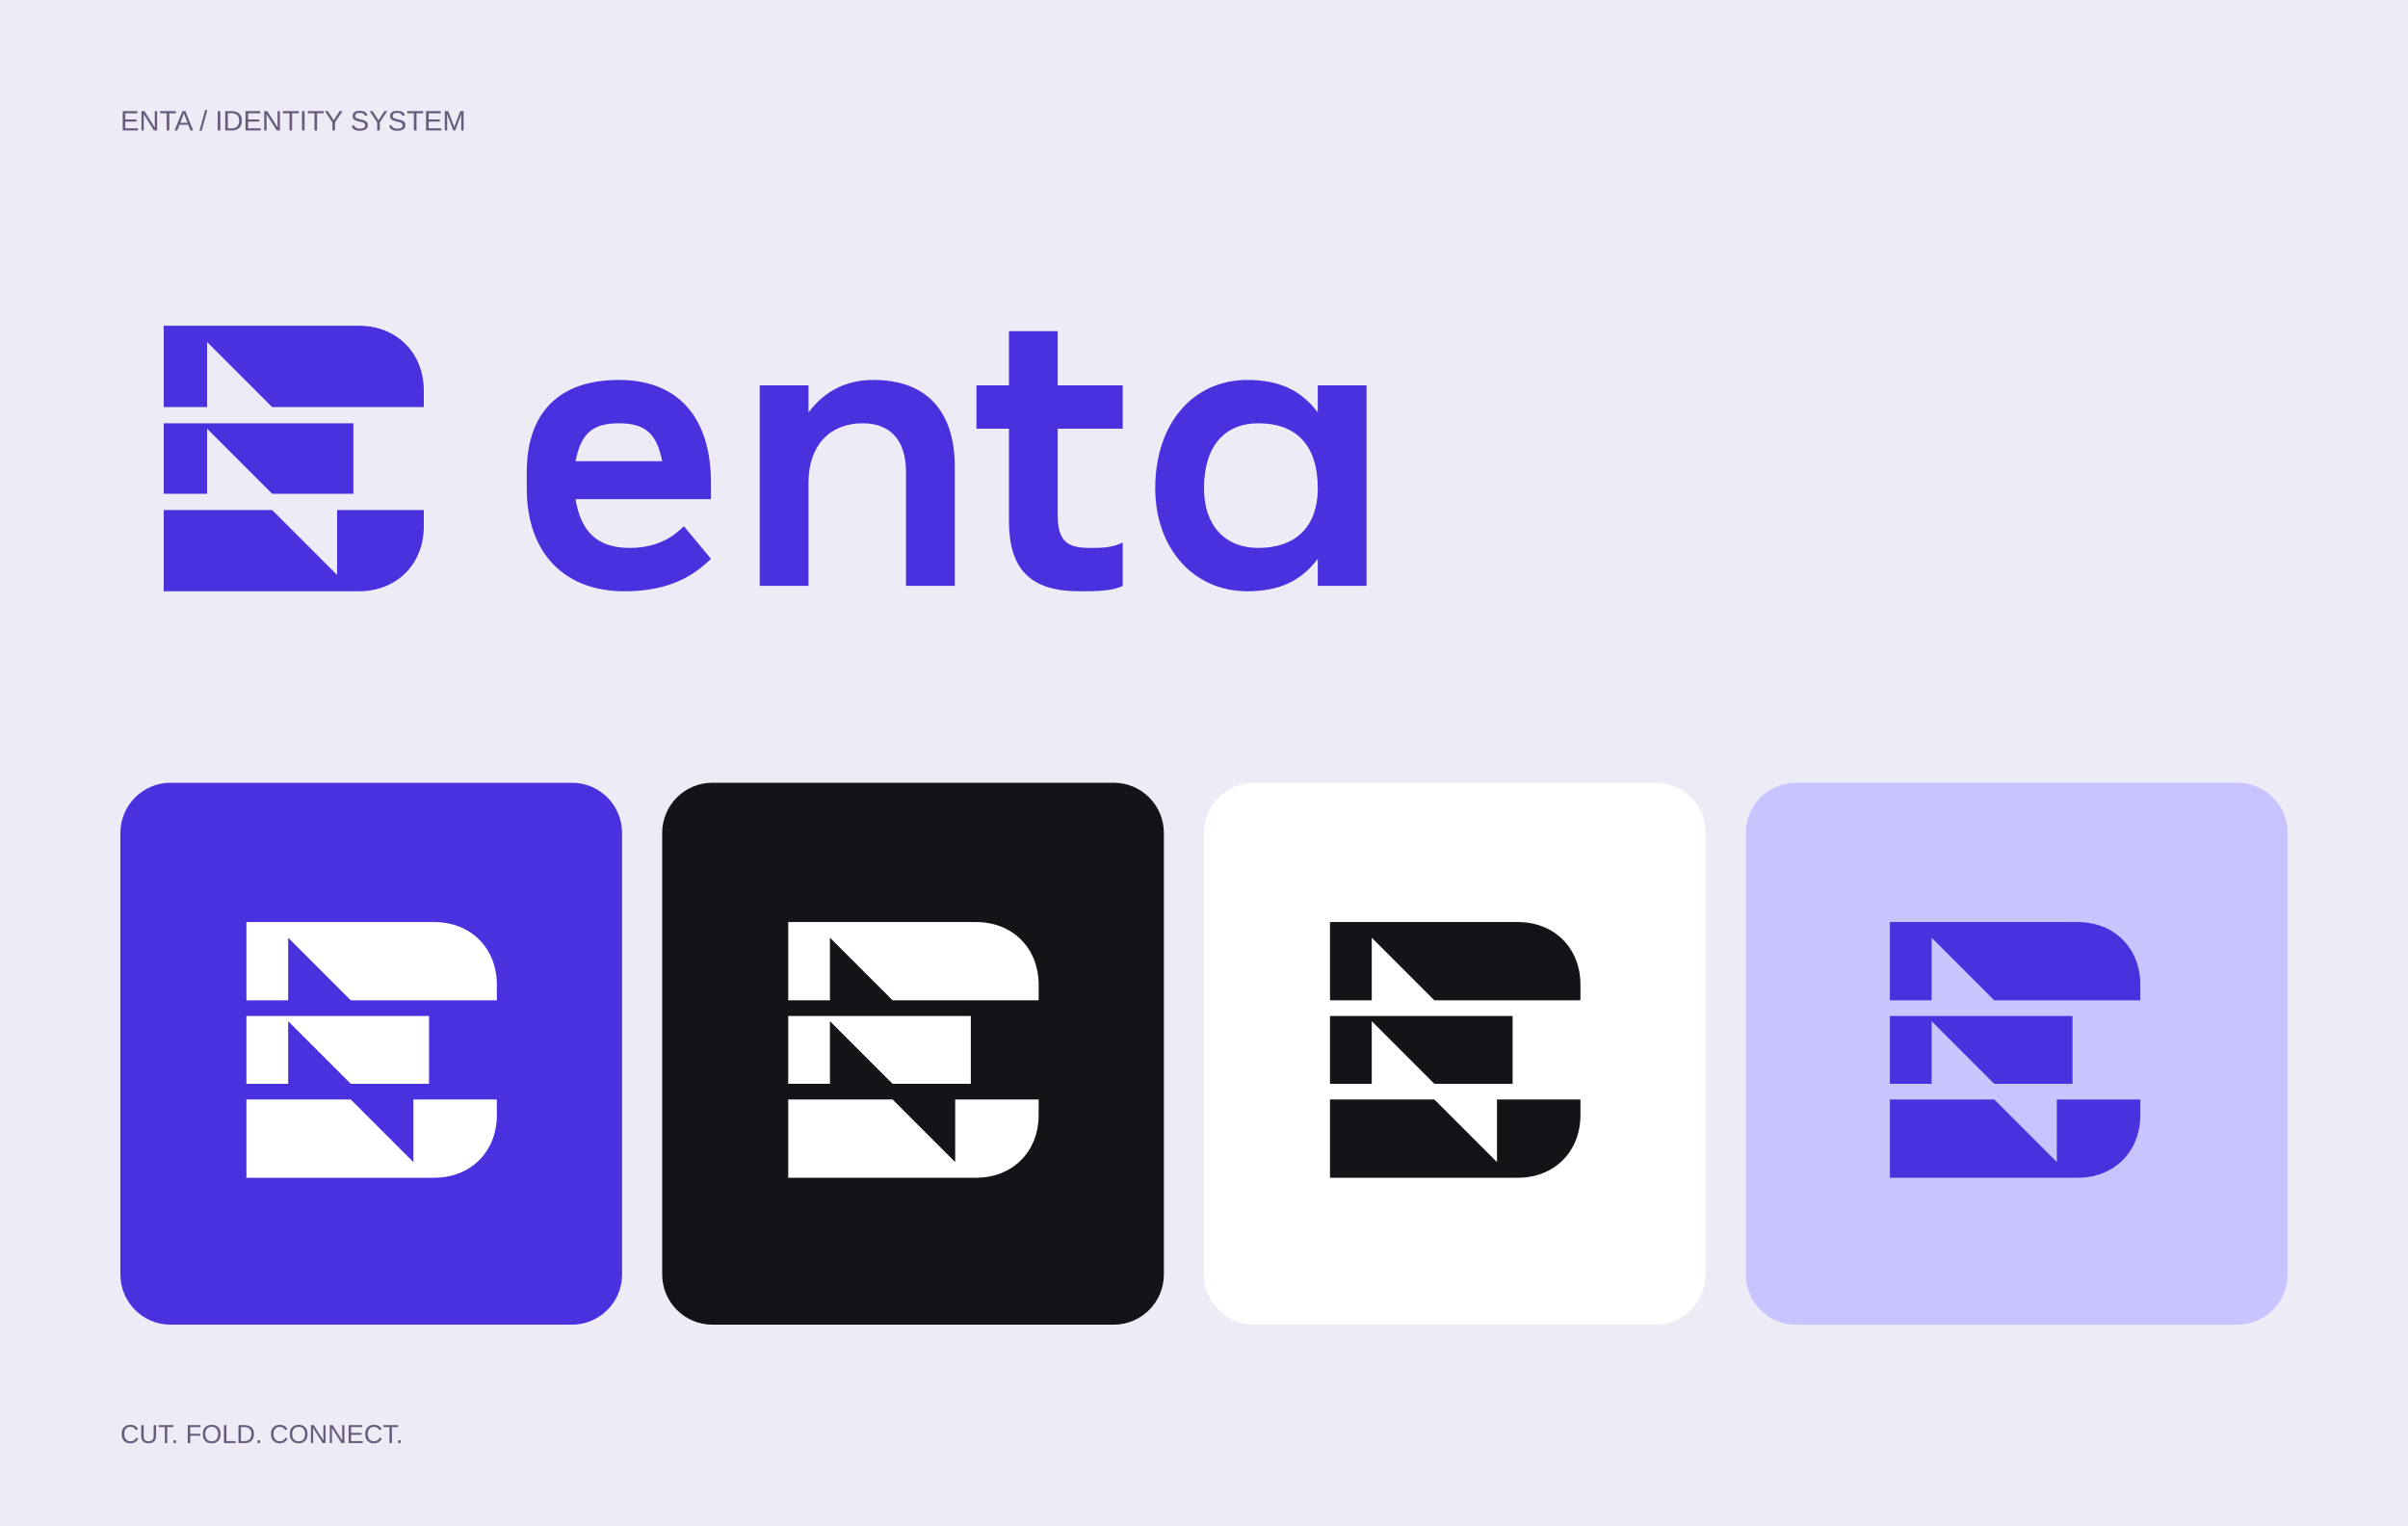
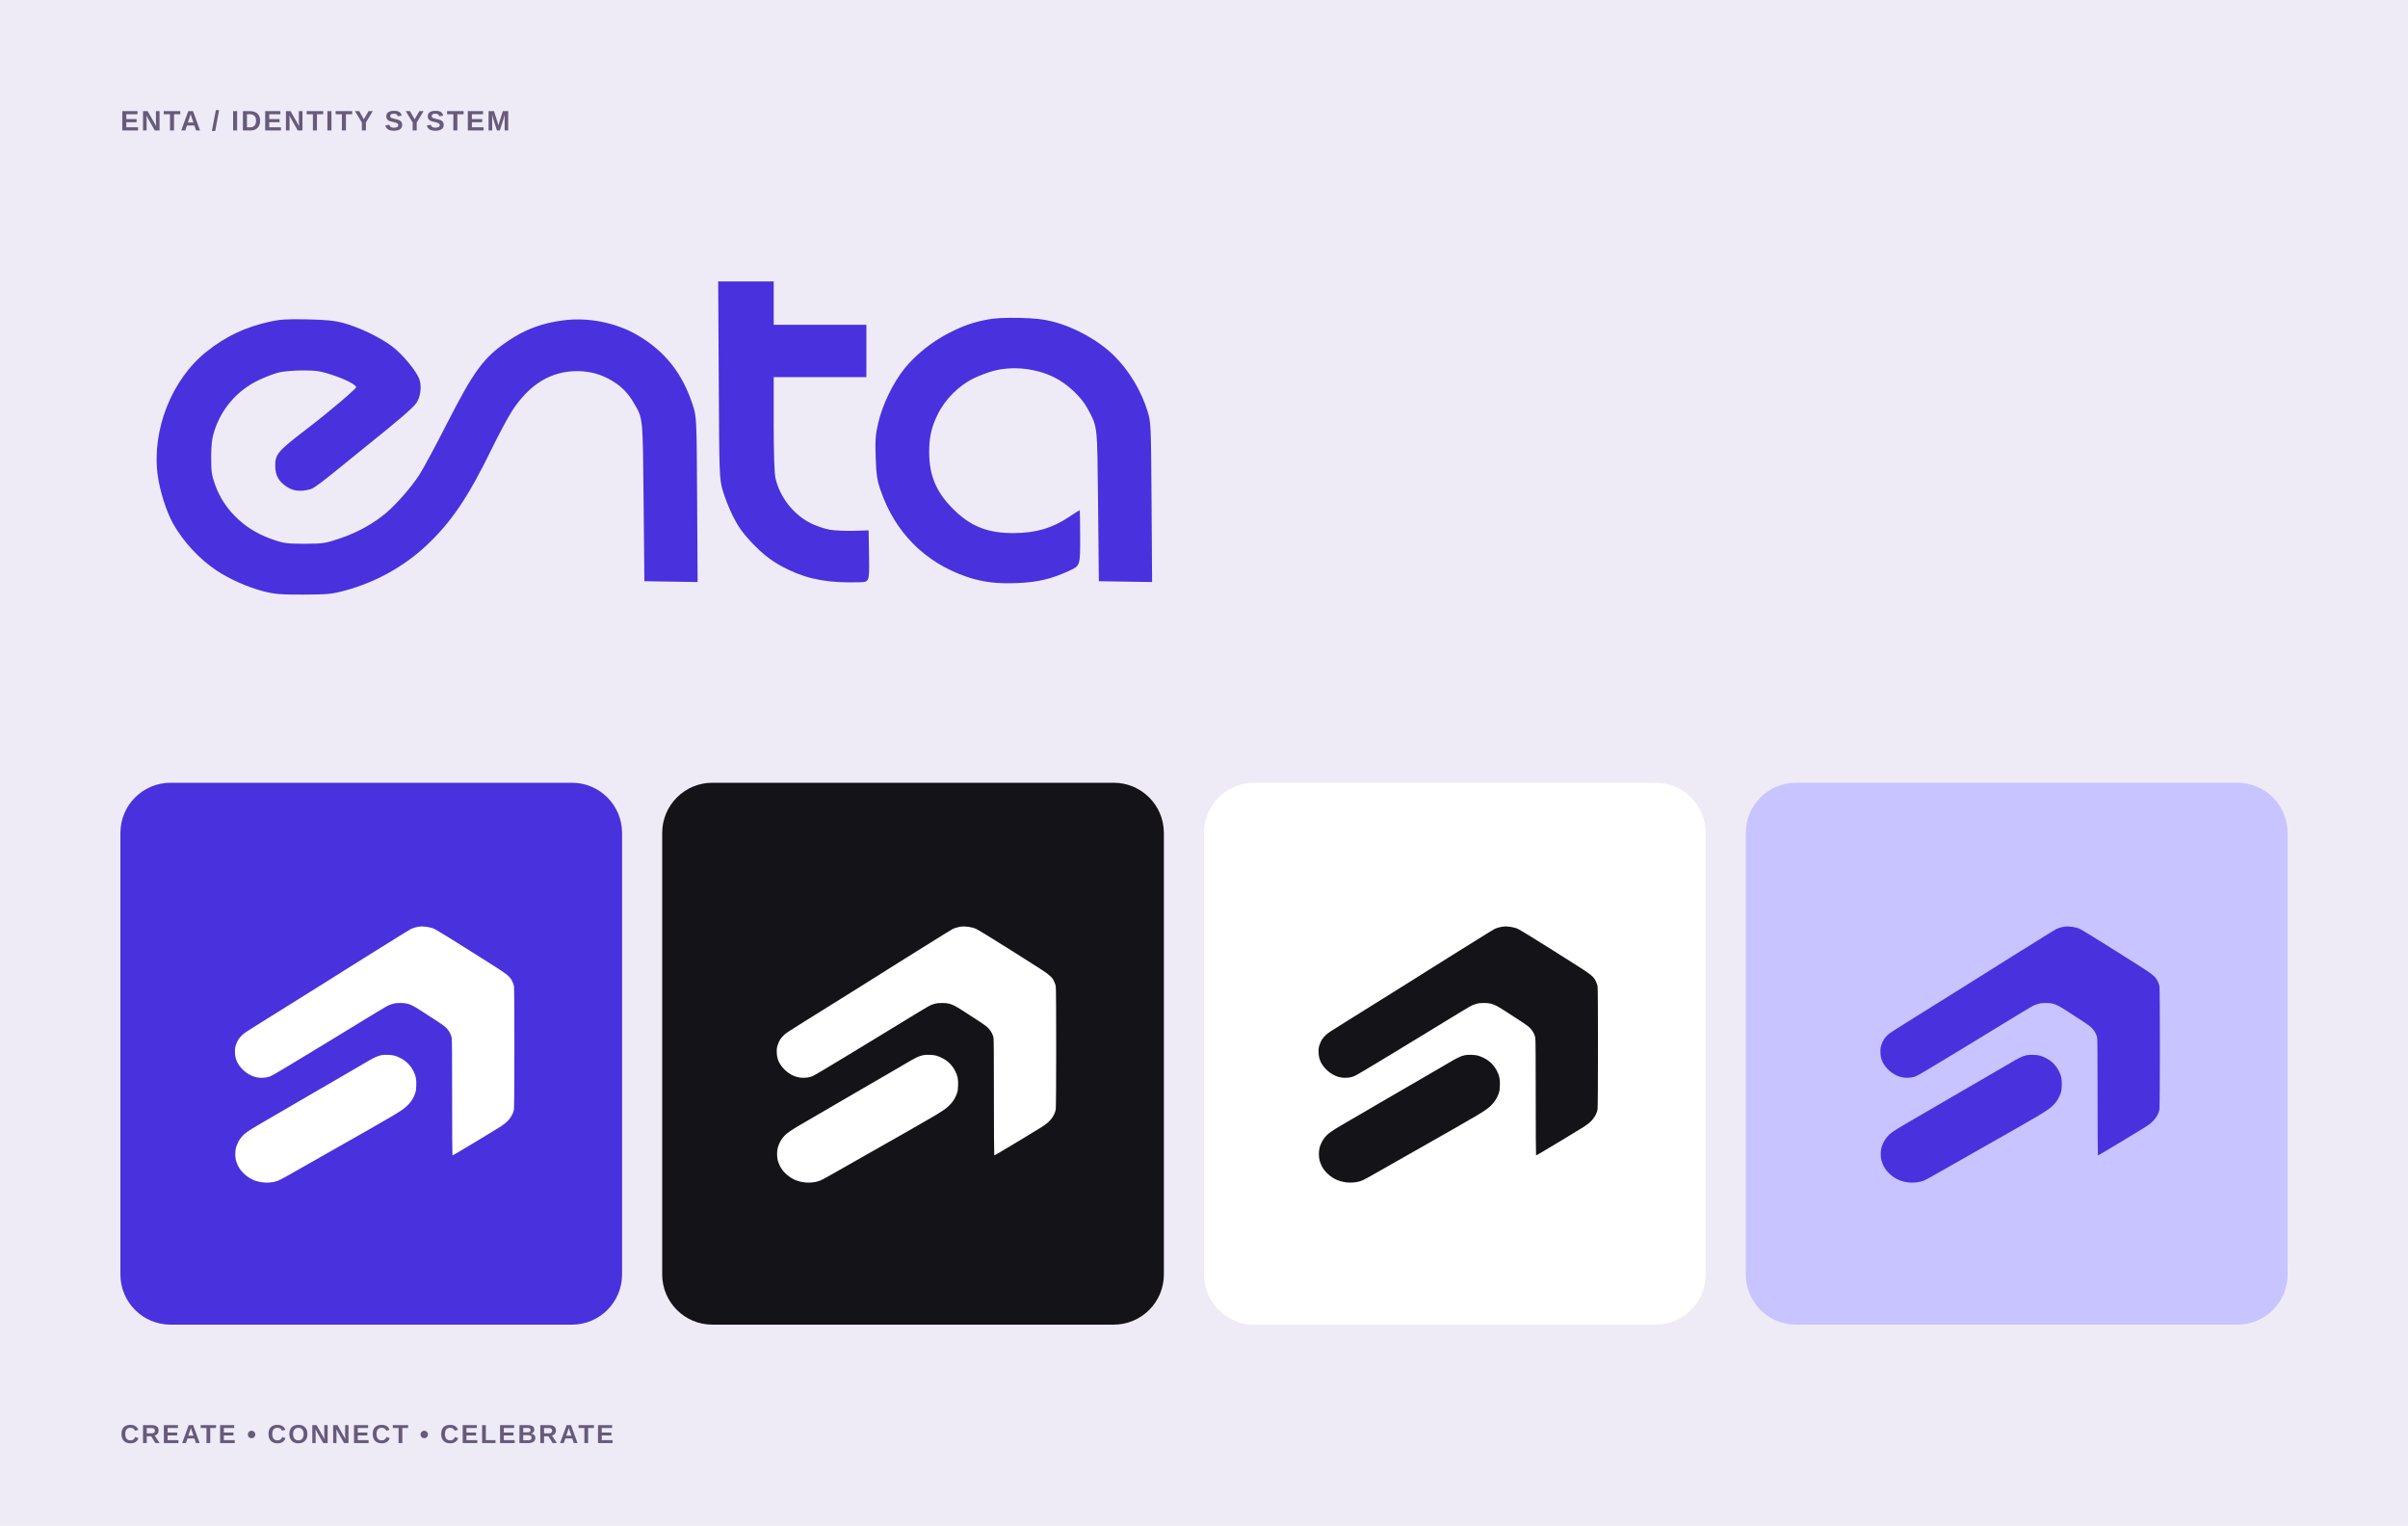
<svg xmlns="http://www.w3.org/2000/svg" viewBox="0 0 1200 760">
  <rect width="1200" height="760" fill="#eeebf7" />
-   <text x="60" y="65" font-family="Arial" font-size="14" fill="#675a7b">ENTA / IDENTITY SYSTEM</text>
-   <g fill="#4931de" transform="translate(60 138) scale(2.7)">
-     <path d="M8 9h36c7 0 12 5 12 12v3H28L16 12v12H8Z" />
-     <path d="M8 27h35v13H28L16 28v12H8Z" />
-     <path d="M8 43h20l12 12V43h16v3c0 7-5 12-12 12H8Z" />
-     <g transform="translate(75 9)">
-       <path fill-rule="evenodd" d="M0 27C0 16 6 10 17 10s17 7 17 19v3H9c1 6 4 9 10 9 5 0 8-2 10-4l5 6c-4 4-9 6-16 6C7 49 0 42 0 30Zm9-2h16c-1-5-3-7-8-7s-7 2-8 7Z" />
-       <path d="M43 11h9v5c3-4 7-6 12-6 10 0 15 6 15 16v22h-9V27c0-6-3-9-8-9-6 0-10 4-10 11v19h-9Z" />
-       <path d="M89 1h9v10h12v8H98v16c0 5 2 6 6 6 2 0 4 0 6-1v8c-2 1-5 1-8 1-9 0-13-4-13-13V19h-6v-8h6Z" />
-       <path fill-rule="evenodd" d="M116 30c0-12 7-20 17-20 6 0 10 2 13 6v-5h9v37h-9v-5c-3 4-7 6-13 6-10 0-17-8-17-19Zm9 0c0 7 4 11 10 11 7 0 11-4 11-11 0-8-4-12-11-12-6 0-10 4-10 12Z" />
-     </g>
+   <text x="60" y="65" font-family="Arial, sans-serif" font-size="14" font-weight="bold" fill="#675a7b" letter-spacing="1">ENTA / IDENTITY SYSTEM</text>
+   <g fill="#4931de" transform="translate(60 135) scale(0.745) translate(-138 -58)">
+     <path d="M 538.237 130.750 C 538.595 194.945, 538.656 196.689, 540.816 204.500 C 542.033 208.900, 545.089 216.662, 547.608 221.750 C 550.897 228.391, 554.199 233.152, 559.318 238.633 C 568.215 248.160, 574.942 253.165, 585.496 258.111 C 599.126 264.498, 612.215 266.759, 632.274 266.192 C 639.047 266, 639.047 266, 638.774 248.750 L 638.500 231.500 628.500 231.789 C 623 231.948, 615.800 231.616, 612.500 231.052 C 609.200 230.488, 603.575 228.587, 600 226.827 C 588.193 221.018, 578.850 209.033, 576.125 196.201 C 575.430 192.926, 575 179.075, 575 159.951 L 575 129 606 129 L 637 129 637 111.500 L 637 94 606 94 L 575 94 575 79.500 L 575 65 556.436 65 L 537.871 65 538.237 130.750 M 718.342 90.419 C 708.263 92.333, 701.791 94.590, 692 99.605 C 680.892 105.294, 669.599 114.353, 662.453 123.306 C 654.817 132.872, 647.698 147.601, 644.938 159.546 C 643.066 167.645, 642.815 171.051, 643.221 182.769 C 643.621 194.286, 644.137 197.787, 646.421 204.486 C 656.092 232.846, 676.156 253.020, 704.177 262.558 C 714.645 266.122, 724.563 267.334, 738.239 266.723 C 751.902 266.112, 760.848 263.979, 772.683 258.511 C 780 255.130, 780 255.130, 780 236.565 C 780 226.354, 779.835 218, 779.632 218 C 779.430 218, 776.310 219.982, 772.698 222.404 C 761.387 229.989, 750.732 233.154, 736 233.307 C 718.326 233.491, 706.723 228.913, 694.905 217.095 C 683.672 205.862, 679 194.699, 679 179.087 C 679 169.199, 680.516 162.485, 684.665 154 C 689.670 143.765, 698.892 134.560, 709.015 129.697 C 713.149 127.711, 719.449 125.399, 723.015 124.558 C 735.902 121.521, 750.659 123.246, 762.767 129.205 C 771.371 133.440, 780.796 142.265, 784.860 149.889 C 791.783 162.878, 791.416 159.520, 791.983 215 L 792.500 265.500 810.306 265.773 L 828.112 266.047 827.757 212.773 C 827.412 161.090, 827.335 159.281, 825.175 152.171 C 821.023 138.499, 812.964 124.964, 803.110 115.110 C 792.738 104.738, 776.987 95.872, 761.909 91.919 C 755.669 90.283, 749.888 89.630, 739.500 89.387 C 730.528 89.178, 722.929 89.549, 718.342 90.419 M 238 91.903 C 221.559 95.527, 208.578 101.672, 195.639 111.953 C 172.343 130.466, 158.948 164.298, 162.939 194.546 C 164.320 205.010, 168.808 219.146, 173.237 226.979 C 180.132 239.175, 190.855 250.727, 202.389 258.382 C 210.955 264.068, 223.649 269.698, 233.623 272.235 C 241.277 274.181, 244.981 274.484, 260.500 274.435 C 276.696 274.384, 279.477 274.114, 288.249 271.747 C 308.780 266.206, 327.730 255.683, 342.934 241.381 C 359.476 225.818, 370.748 209.098, 386.509 176.741 C 391.234 167.040, 397.355 155.649, 400.111 151.427 C 411.659 133.737, 426.004 125, 443.500 125 C 452.203 125, 459.663 127.087, 467.164 131.618 C 473.384 135.376, 477.529 139.634, 481.402 146.243 C 487.641 156.888, 487.425 154.716, 487.986 212.500 L 488.500 265.500 506.304 265.773 L 524.109 266.047 523.786 210.773 C 523.464 155.500, 523.464 155.500, 520.645 147 C 513.750 126.213, 502.054 111.544, 483.938 100.964 C 469.799 92.706, 451.463 88.945, 435.065 90.939 C 420.202 92.746, 408.871 96.938, 397 105.022 C 380.944 115.956, 374.443 124.775, 356.466 160 C 348.747 175.125, 340.373 190.650, 337.857 194.500 C 332.494 202.707, 322.940 213.668, 315.956 219.631 C 307.509 226.840, 296.948 232.739, 285.500 236.640 C 275.062 240.197, 273.836 240.391, 261.500 240.436 C 250.479 240.477, 247.434 240.130, 241.500 238.157 C 231.526 234.841, 223.974 230.573, 217.144 224.392 C 209.728 217.681, 204.430 209.781, 201.189 200.602 C 199.081 194.631, 198.688 191.748, 198.719 182.500 C 198.747 174.173, 199.263 169.921, 200.842 165 C 205.671 149.950, 216.295 137.767, 230.473 131.023 C 234.888 128.923, 240.975 126.602, 244 125.865 C 247.025 125.128, 254.225 124.524, 260 124.524 C 268.774 124.522, 271.897 124.978, 279 127.298 C 288.086 130.266, 295.106 133.774, 295.724 135.654 C 296.033 136.597, 277.970 151.940, 263.529 163 C 243.156 178.603, 241.569 180.434, 241.576 188.327 C 241.581 194.705, 243.848 198.806, 249.336 202.364 C 252.321 204.300, 254.701 205, 258.299 205 C 260.993 205, 264.616 204.321, 266.349 203.491 C 268.082 202.661, 274.225 198.115, 280 193.389 C 285.775 188.663, 295.675 180.644, 302 175.568 C 324.403 157.591, 333.507 149.764, 335.855 146.464 C 338.719 142.439, 339.669 135.556, 338.041 130.624 C 336.258 125.221, 326.875 113.833, 319.772 108.450 C 311.919 102.499, 297.626 95.623, 287.354 92.855 C 281.254 91.212, 275.815 90.660, 263 90.384 C 249.595 90.096, 244.905 90.380, 238 91.903" />
  </g>
  <rect x="60" y="390" width="250" height="270" rx="25" fill="#4931de" />
-   <g fill="#fff" transform="translate(102 436) scale(2.6)">
-     <path d="M8 9h36c7 0 12 5 12 12v3H28L16 12v12H8Z" />
-     <path d="M8 27h35v13H28L16 28v12H8Z" />
-     <path d="M8 43h20l12 12V43h16v3c0 7-5 12-12 12H8Z" />
+   <g fill="#fff" transform="translate(111.75 455) scale(0.1915) translate(-121 -80)">
+     <path d="M 627.539 115.059 C 619.766 116.261, 611.561 118.674, 606.530 121.237 C 604.314 122.366, 596.200 127.229, 588.500 132.042 C 580.800 136.856, 562.350 148.345, 547.500 157.574 C 532.650 166.803, 517.125 176.453, 513 179.019 C 508.875 181.584, 495.825 189.759, 484 197.185 C 472.175 204.611, 450.800 217.989, 436.500 226.913 C 422.200 235.837, 408.250 244.634, 405.500 246.462 C 402.750 248.289, 375.750 265.201, 345.500 284.044 C 315.250 302.887, 277.900 326.188, 262.500 335.825 C 247.100 345.461, 227.525 357.683, 219 362.986 C 180.918 386.672, 173.489 391.579, 167.951 396.706 C 164.709 399.707, 160.328 404.751, 158.216 407.914 C 156.104 411.077, 153.129 417.439, 151.604 422.050 C 149.298 429.027, 148.840 432.118, 148.873 440.467 C 148.937 456.589, 153.627 469.184, 164.151 481.491 C 177.088 496.621, 194.086 506.126, 211.333 507.872 C 221.772 508.930, 232.567 507.631, 240.923 504.314 C 247.140 501.845, 281.648 481.412, 349.500 440.021 C 366 429.956, 382.650 419.827, 386.500 417.513 C 390.350 415.198, 401.600 408.363, 411.500 402.323 C 421.400 396.283, 448.175 379.946, 471 366.019 C 549.826 317.920, 547.359 319.317, 559.701 315.795 C 565.856 314.039, 570.029 313.577, 579.500 313.601 C 593.321 313.637, 600.315 315.235, 612 321.024 C 618.746 324.366, 636.755 335.790, 680 364.157 C 689.490 370.382, 696.470 375.800, 700.201 379.838 C 706.426 386.576, 711.171 395.531, 712.895 403.799 C 713.673 407.532, 714 453.575, 714 559.549 C 714 642.297, 714.383 710, 714.851 710 C 716.208 710, 732.350 700.532, 780.500 671.496 C 839.504 635.914, 842.817 633.836, 851.422 626.998 C 863.874 617.103, 872.462 603.772, 874.908 590.542 C 876.375 582.606, 876.448 277.651, 874.985 269.886 C 874.426 266.924, 872.411 261.211, 870.506 257.192 C 864.474 244.462, 858.011 239.289, 811.635 210.070 C 802.211 204.133, 789.325 195.992, 783 191.980 C 776.675 187.968, 766.550 181.549, 760.500 177.715 C 724.027 154.601, 675.408 124.747, 668.724 121.360 C 658.220 116.037, 639.616 113.191, 627.539 115.059 M 529.500 449.417 C 517.368 452.224, 509.251 456.213, 479.500 473.987 C 475.100 476.615, 467.225 481.221, 462 484.221 C 456.775 487.221, 443.275 495.066, 432 501.655 C 420.725 508.244, 400.700 519.855, 387.500 527.458 C 374.300 535.061, 361.475 542.511, 359 544.013 C 356.525 545.516, 345.275 552.047, 334 558.527 C 322.725 565.008, 307.650 573.763, 300.500 577.983 C 293.350 582.203, 282.775 588.391, 277 591.735 C 237.999 614.319, 216.896 626.589, 213 628.946 C 210.525 630.443, 202.501 635.230, 195.169 639.584 C 187.837 643.938, 178.604 650.257, 174.651 653.626 C 163.382 663.231, 155.155 676.446, 151.383 691 C 149.204 699.406, 149.201 713.493, 151.375 722.500 C 152.304 726.350, 154.911 733.240, 157.168 737.811 C 164.503 752.667, 180.437 767.176, 197.110 774.181 C 217.383 782.699, 243.247 783.198, 262.340 775.440 C 265.560 774.131, 276.814 768.137, 287.347 762.118 C 297.881 756.099, 320.225 743.420, 337 733.942 C 421.551 686.169, 454.535 667.443, 498.500 642.255 C 555.693 609.488, 564.930 604.047, 580 594.251 C 599.403 581.638, 611.180 567.451, 617.725 548.808 C 619.822 542.834, 620.376 539.092, 620.759 528.311 C 621.339 512.004, 619.681 503.554, 613.477 491.188 C 605.425 475.140, 593.714 463.648, 577.500 455.883 C 573.100 453.776, 566.800 451.330, 563.500 450.447 C 555.167 448.218, 537.051 447.669, 529.500 449.417" />
  </g>
  <rect x="330" y="390" width="250" height="270" rx="25" fill="#141318" />
-   <g fill="#fff" transform="translate(372 436) scale(2.6)">
-     <path d="M8 9h36c7 0 12 5 12 12v3H28L16 12v12H8Z" />
-     <path d="M8 27h35v13H28L16 28v12H8Z" />
-     <path d="M8 43h20l12 12V43h16v3c0 7-5 12-12 12H8Z" />
+   <g fill="#fff" transform="translate(381.75 455) scale(0.1915) translate(-121 -80)">
+     <path d="M 627.539 115.059 C 619.766 116.261, 611.561 118.674, 606.530 121.237 C 604.314 122.366, 596.200 127.229, 588.500 132.042 C 580.800 136.856, 562.350 148.345, 547.500 157.574 C 532.650 166.803, 517.125 176.453, 513 179.019 C 508.875 181.584, 495.825 189.759, 484 197.185 C 472.175 204.611, 450.800 217.989, 436.500 226.913 C 422.200 235.837, 408.250 244.634, 405.500 246.462 C 402.750 248.289, 375.750 265.201, 345.500 284.044 C 315.250 302.887, 277.900 326.188, 262.500 335.825 C 247.100 345.461, 227.525 357.683, 219 362.986 C 180.918 386.672, 173.489 391.579, 167.951 396.706 C 164.709 399.707, 160.328 404.751, 158.216 407.914 C 156.104 411.077, 153.129 417.439, 151.604 422.050 C 149.298 429.027, 148.840 432.118, 148.873 440.467 C 148.937 456.589, 153.627 469.184, 164.151 481.491 C 177.088 496.621, 194.086 506.126, 211.333 507.872 C 221.772 508.930, 232.567 507.631, 240.923 504.314 C 247.140 501.845, 281.648 481.412, 349.500 440.021 C 366 429.956, 382.650 419.827, 386.500 417.513 C 390.350 415.198, 401.600 408.363, 411.500 402.323 C 421.400 396.283, 448.175 379.946, 471 366.019 C 549.826 317.920, 547.359 319.317, 559.701 315.795 C 565.856 314.039, 570.029 313.577, 579.500 313.601 C 593.321 313.637, 600.315 315.235, 612 321.024 C 618.746 324.366, 636.755 335.790, 680 364.157 C 689.490 370.382, 696.470 375.800, 700.201 379.838 C 706.426 386.576, 711.171 395.531, 712.895 403.799 C 713.673 407.532, 714 453.575, 714 559.549 C 714 642.297, 714.383 710, 714.851 710 C 716.208 710, 732.350 700.532, 780.500 671.496 C 839.504 635.914, 842.817 633.836, 851.422 626.998 C 863.874 617.103, 872.462 603.772, 874.908 590.542 C 876.375 582.606, 876.448 277.651, 874.985 269.886 C 874.426 266.924, 872.411 261.211, 870.506 257.192 C 864.474 244.462, 858.011 239.289, 811.635 210.070 C 802.211 204.133, 789.325 195.992, 783 191.980 C 776.675 187.968, 766.550 181.549, 760.500 177.715 C 724.027 154.601, 675.408 124.747, 668.724 121.360 C 658.220 116.037, 639.616 113.191, 627.539 115.059 M 529.500 449.417 C 517.368 452.224, 509.251 456.213, 479.500 473.987 C 475.100 476.615, 467.225 481.221, 462 484.221 C 456.775 487.221, 443.275 495.066, 432 501.655 C 420.725 508.244, 400.700 519.855, 387.500 527.458 C 374.300 535.061, 361.475 542.511, 359 544.013 C 356.525 545.516, 345.275 552.047, 334 558.527 C 322.725 565.008, 307.650 573.763, 300.500 577.983 C 293.350 582.203, 282.775 588.391, 277 591.735 C 237.999 614.319, 216.896 626.589, 213 628.946 C 210.525 630.443, 202.501 635.230, 195.169 639.584 C 187.837 643.938, 178.604 650.257, 174.651 653.626 C 163.382 663.231, 155.155 676.446, 151.383 691 C 149.204 699.406, 149.201 713.493, 151.375 722.500 C 152.304 726.350, 154.911 733.240, 157.168 737.811 C 164.503 752.667, 180.437 767.176, 197.110 774.181 C 217.383 782.699, 243.247 783.198, 262.340 775.440 C 265.560 774.131, 276.814 768.137, 287.347 762.118 C 297.881 756.099, 320.225 743.420, 337 733.942 C 421.551 686.169, 454.535 667.443, 498.500 642.255 C 555.693 609.488, 564.930 604.047, 580 594.251 C 599.403 581.638, 611.180 567.451, 617.725 548.808 C 619.822 542.834, 620.376 539.092, 620.759 528.311 C 621.339 512.004, 619.681 503.554, 613.477 491.188 C 605.425 475.140, 593.714 463.648, 577.500 455.883 C 573.100 453.776, 566.800 451.330, 563.500 450.447 C 555.167 448.218, 537.051 447.669, 529.500 449.417" />
  </g>
  <rect x="600" y="390" width="250" height="270" rx="25" fill="#fff" />
-   <g fill="#141318" transform="translate(642 436) scale(2.6)">
-     <path d="M8 9h36c7 0 12 5 12 12v3H28L16 12v12H8Z" />
-     <path d="M8 27h35v13H28L16 28v12H8Z" />
-     <path d="M8 43h20l12 12V43h16v3c0 7-5 12-12 12H8Z" />
+   <g fill="#141318" transform="translate(651.75 455) scale(0.1915) translate(-121 -80)">
+     <path d="M 627.539 115.059 C 619.766 116.261, 611.561 118.674, 606.530 121.237 C 604.314 122.366, 596.200 127.229, 588.500 132.042 C 580.800 136.856, 562.350 148.345, 547.500 157.574 C 532.650 166.803, 517.125 176.453, 513 179.019 C 508.875 181.584, 495.825 189.759, 484 197.185 C 472.175 204.611, 450.800 217.989, 436.500 226.913 C 422.200 235.837, 408.250 244.634, 405.500 246.462 C 402.750 248.289, 375.750 265.201, 345.500 284.044 C 315.250 302.887, 277.900 326.188, 262.500 335.825 C 247.100 345.461, 227.525 357.683, 219 362.986 C 180.918 386.672, 173.489 391.579, 167.951 396.706 C 164.709 399.707, 160.328 404.751, 158.216 407.914 C 156.104 411.077, 153.129 417.439, 151.604 422.050 C 149.298 429.027, 148.840 432.118, 148.873 440.467 C 148.937 456.589, 153.627 469.184, 164.151 481.491 C 177.088 496.621, 194.086 506.126, 211.333 507.872 C 221.772 508.930, 232.567 507.631, 240.923 504.314 C 247.140 501.845, 281.648 481.412, 349.500 440.021 C 366 429.956, 382.650 419.827, 386.500 417.513 C 390.350 415.198, 401.600 408.363, 411.500 402.323 C 421.400 396.283, 448.175 379.946, 471 366.019 C 549.826 317.920, 547.359 319.317, 559.701 315.795 C 565.856 314.039, 570.029 313.577, 579.500 313.601 C 593.321 313.637, 600.315 315.235, 612 321.024 C 618.746 324.366, 636.755 335.790, 680 364.157 C 689.490 370.382, 696.470 375.800, 700.201 379.838 C 706.426 386.576, 711.171 395.531, 712.895 403.799 C 713.673 407.532, 714 453.575, 714 559.549 C 714 642.297, 714.383 710, 714.851 710 C 716.208 710, 732.350 700.532, 780.500 671.496 C 839.504 635.914, 842.817 633.836, 851.422 626.998 C 863.874 617.103, 872.462 603.772, 874.908 590.542 C 876.375 582.606, 876.448 277.651, 874.985 269.886 C 874.426 266.924, 872.411 261.211, 870.506 257.192 C 864.474 244.462, 858.011 239.289, 811.635 210.070 C 802.211 204.133, 789.325 195.992, 783 191.980 C 776.675 187.968, 766.550 181.549, 760.500 177.715 C 724.027 154.601, 675.408 124.747, 668.724 121.360 C 658.220 116.037, 639.616 113.191, 627.539 115.059 M 529.500 449.417 C 517.368 452.224, 509.251 456.213, 479.500 473.987 C 475.100 476.615, 467.225 481.221, 462 484.221 C 456.775 487.221, 443.275 495.066, 432 501.655 C 420.725 508.244, 400.700 519.855, 387.500 527.458 C 374.300 535.061, 361.475 542.511, 359 544.013 C 356.525 545.516, 345.275 552.047, 334 558.527 C 322.725 565.008, 307.650 573.763, 300.500 577.983 C 293.350 582.203, 282.775 588.391, 277 591.735 C 237.999 614.319, 216.896 626.589, 213 628.946 C 210.525 630.443, 202.501 635.230, 195.169 639.584 C 187.837 643.938, 178.604 650.257, 174.651 653.626 C 163.382 663.231, 155.155 676.446, 151.383 691 C 149.204 699.406, 149.201 713.493, 151.375 722.500 C 152.304 726.350, 154.911 733.240, 157.168 737.811 C 164.503 752.667, 180.437 767.176, 197.110 774.181 C 217.383 782.699, 243.247 783.198, 262.340 775.440 C 265.560 774.131, 276.814 768.137, 287.347 762.118 C 297.881 756.099, 320.225 743.420, 337 733.942 C 421.551 686.169, 454.535 667.443, 498.500 642.255 C 555.693 609.488, 564.930 604.047, 580 594.251 C 599.403 581.638, 611.180 567.451, 617.725 548.808 C 619.822 542.834, 620.376 539.092, 620.759 528.311 C 621.339 512.004, 619.681 503.554, 613.477 491.188 C 605.425 475.140, 593.714 463.648, 577.500 455.883 C 573.100 453.776, 566.800 451.330, 563.500 450.447 C 555.167 448.218, 537.051 447.669, 529.500 449.417" />
  </g>
  <rect x="870" y="390" width="270" height="270" rx="25" fill="#c7c4ff" />
-   <g fill="#4931de" transform="translate(921 436) scale(2.6)">
-     <path d="M8 9h36c7 0 12 5 12 12v3H28L16 12v12H8Z" />
-     <path d="M8 27h35v13H28L16 28v12H8Z" />
-     <path d="M8 43h20l12 12V43h16v3c0 7-5 12-12 12H8Z" />
+   <g fill="#4931de" transform="translate(931.75 455) scale(0.1915) translate(-121 -80)">
+     <path d="M 627.539 115.059 C 619.766 116.261, 611.561 118.674, 606.530 121.237 C 604.314 122.366, 596.200 127.229, 588.500 132.042 C 580.800 136.856, 562.350 148.345, 547.500 157.574 C 532.650 166.803, 517.125 176.453, 513 179.019 C 508.875 181.584, 495.825 189.759, 484 197.185 C 472.175 204.611, 450.800 217.989, 436.500 226.913 C 422.200 235.837, 408.250 244.634, 405.500 246.462 C 402.750 248.289, 375.750 265.201, 345.500 284.044 C 315.250 302.887, 277.900 326.188, 262.500 335.825 C 247.100 345.461, 227.525 357.683, 219 362.986 C 180.918 386.672, 173.489 391.579, 167.951 396.706 C 164.709 399.707, 160.328 404.751, 158.216 407.914 C 156.104 411.077, 153.129 417.439, 151.604 422.050 C 149.298 429.027, 148.840 432.118, 148.873 440.467 C 148.937 456.589, 153.627 469.184, 164.151 481.491 C 177.088 496.621, 194.086 506.126, 211.333 507.872 C 221.772 508.930, 232.567 507.631, 240.923 504.314 C 247.140 501.845, 281.648 481.412, 349.500 440.021 C 366 429.956, 382.650 419.827, 386.500 417.513 C 390.350 415.198, 401.600 408.363, 411.500 402.323 C 421.400 396.283, 448.175 379.946, 471 366.019 C 549.826 317.920, 547.359 319.317, 559.701 315.795 C 565.856 314.039, 570.029 313.577, 579.500 313.601 C 593.321 313.637, 600.315 315.235, 612 321.024 C 618.746 324.366, 636.755 335.790, 680 364.157 C 689.490 370.382, 696.470 375.800, 700.201 379.838 C 706.426 386.576, 711.171 395.531, 712.895 403.799 C 713.673 407.532, 714 453.575, 714 559.549 C 714 642.297, 714.383 710, 714.851 710 C 716.208 710, 732.350 700.532, 780.500 671.496 C 839.504 635.914, 842.817 633.836, 851.422 626.998 C 863.874 617.103, 872.462 603.772, 874.908 590.542 C 876.375 582.606, 876.448 277.651, 874.985 269.886 C 874.426 266.924, 872.411 261.211, 870.506 257.192 C 864.474 244.462, 858.011 239.289, 811.635 210.070 C 802.211 204.133, 789.325 195.992, 783 191.980 C 776.675 187.968, 766.550 181.549, 760.500 177.715 C 724.027 154.601, 675.408 124.747, 668.724 121.360 C 658.220 116.037, 639.616 113.191, 627.539 115.059 M 529.500 449.417 C 517.368 452.224, 509.251 456.213, 479.500 473.987 C 475.100 476.615, 467.225 481.221, 462 484.221 C 456.775 487.221, 443.275 495.066, 432 501.655 C 420.725 508.244, 400.700 519.855, 387.500 527.458 C 374.300 535.061, 361.475 542.511, 359 544.013 C 356.525 545.516, 345.275 552.047, 334 558.527 C 322.725 565.008, 307.650 573.763, 300.500 577.983 C 293.350 582.203, 282.775 588.391, 277 591.735 C 237.999 614.319, 216.896 626.589, 213 628.946 C 210.525 630.443, 202.501 635.230, 195.169 639.584 C 187.837 643.938, 178.604 650.257, 174.651 653.626 C 163.382 663.231, 155.155 676.446, 151.383 691 C 149.204 699.406, 149.201 713.493, 151.375 722.500 C 152.304 726.350, 154.911 733.240, 157.168 737.811 C 164.503 752.667, 180.437 767.176, 197.110 774.181 C 217.383 782.699, 243.247 783.198, 262.340 775.440 C 265.560 774.131, 276.814 768.137, 287.347 762.118 C 297.881 756.099, 320.225 743.420, 337 733.942 C 421.551 686.169, 454.535 667.443, 498.500 642.255 C 555.693 609.488, 564.930 604.047, 580 594.251 C 599.403 581.638, 611.180 567.451, 617.725 548.808 C 619.822 542.834, 620.376 539.092, 620.759 528.311 C 621.339 512.004, 619.681 503.554, 613.477 491.188 C 605.425 475.140, 593.714 463.648, 577.500 455.883 C 573.100 453.776, 566.800 451.330, 563.500 450.447 C 555.167 448.218, 537.051 447.669, 529.500 449.417" />
  </g>
-   <text x="60" y="719" font-family="Arial" font-size="13" fill="#675a7b">CUT. FOLD. CONNECT.</text>
+   <text x="60" y="719" font-family="Arial, sans-serif" font-size="13" font-weight="bold" fill="#675a7b" letter-spacing="1">CREATE • CONNECT • CELEBRATE</text>
</svg>
